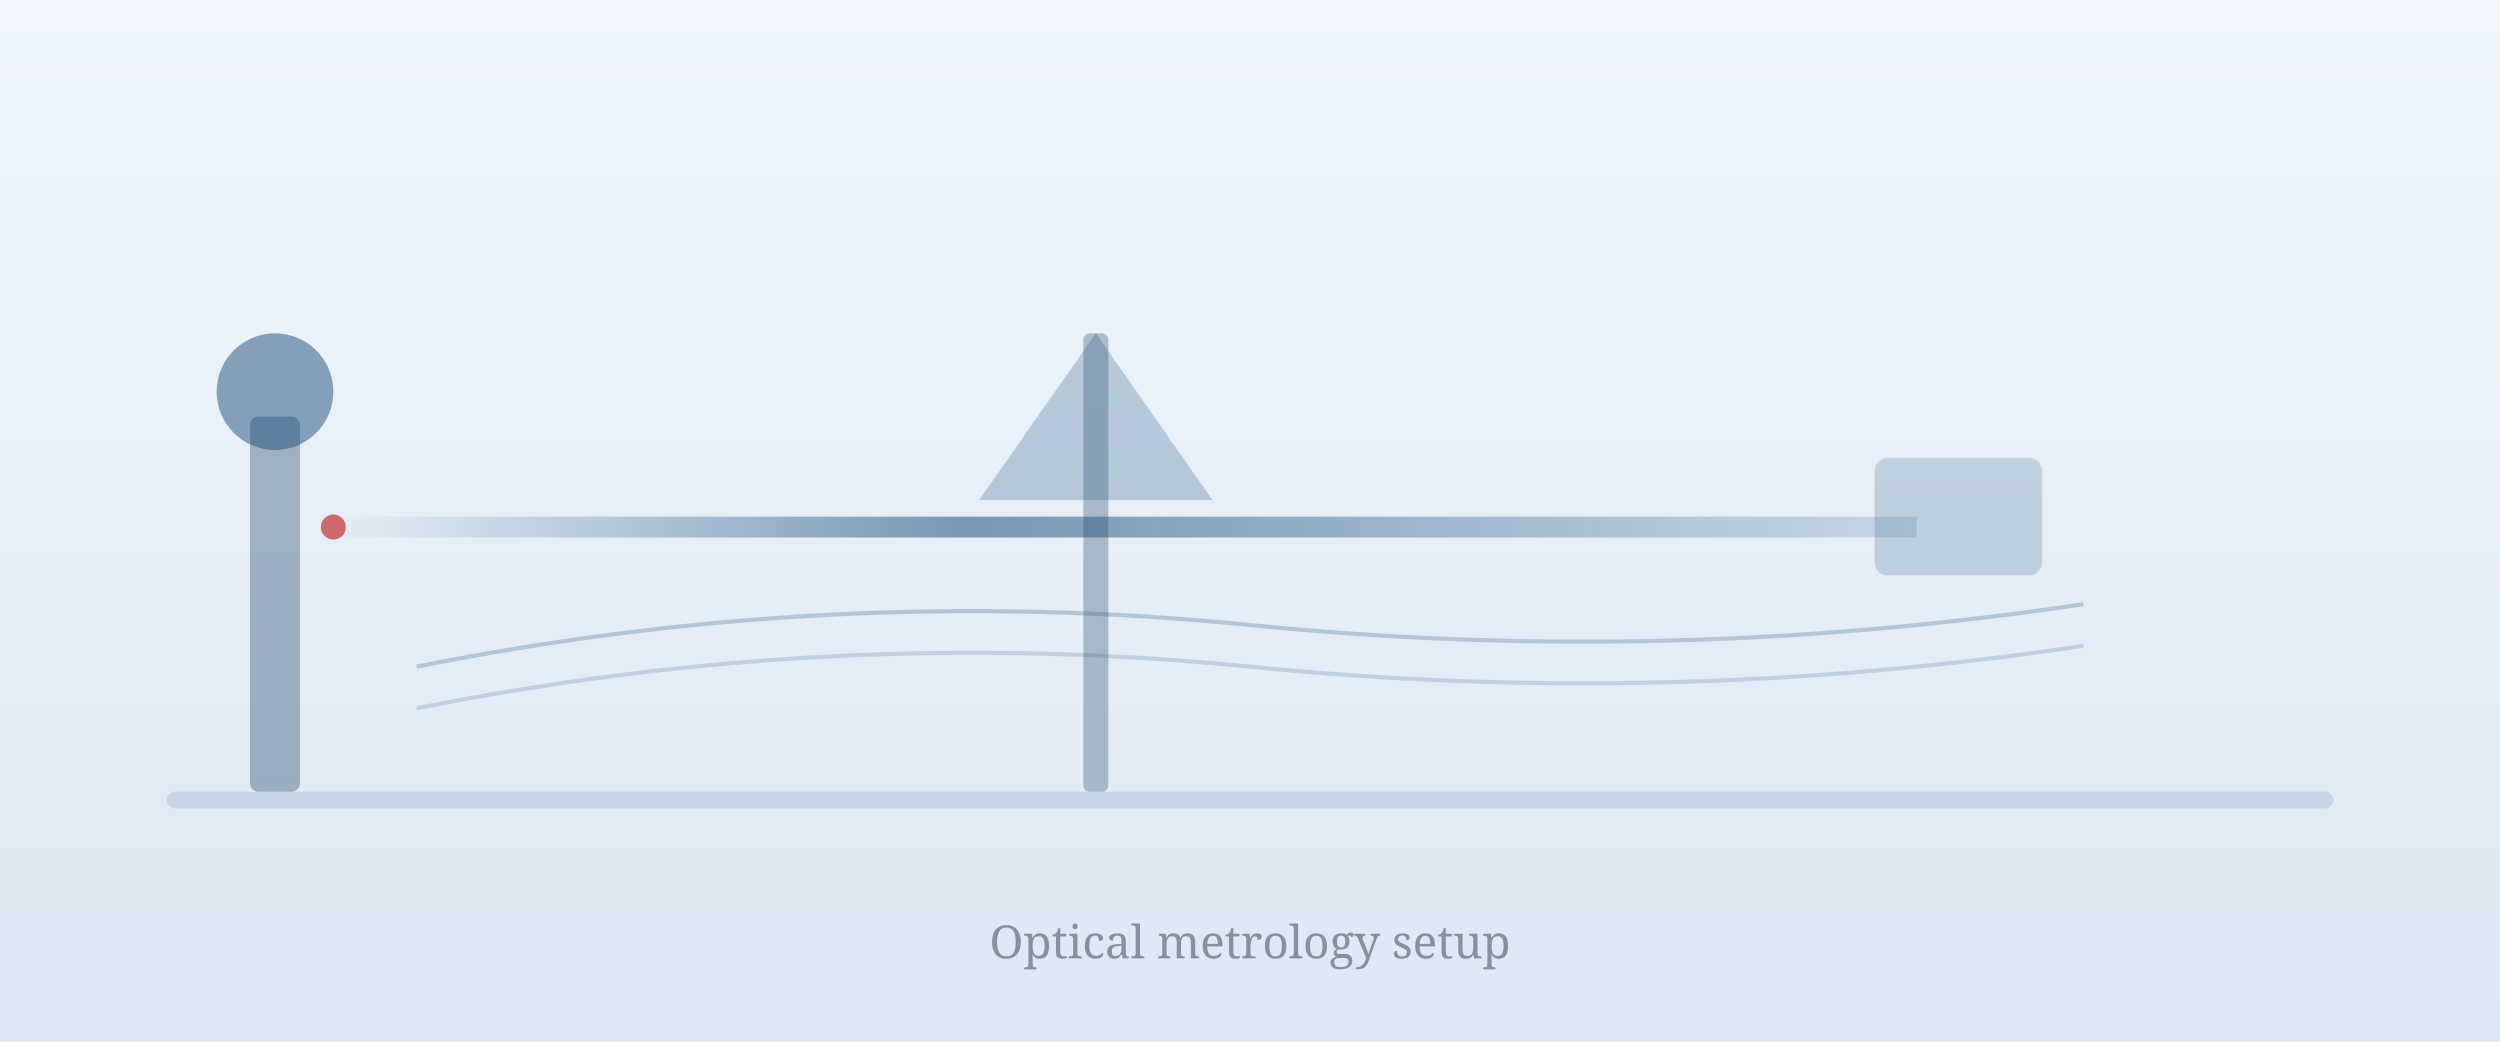
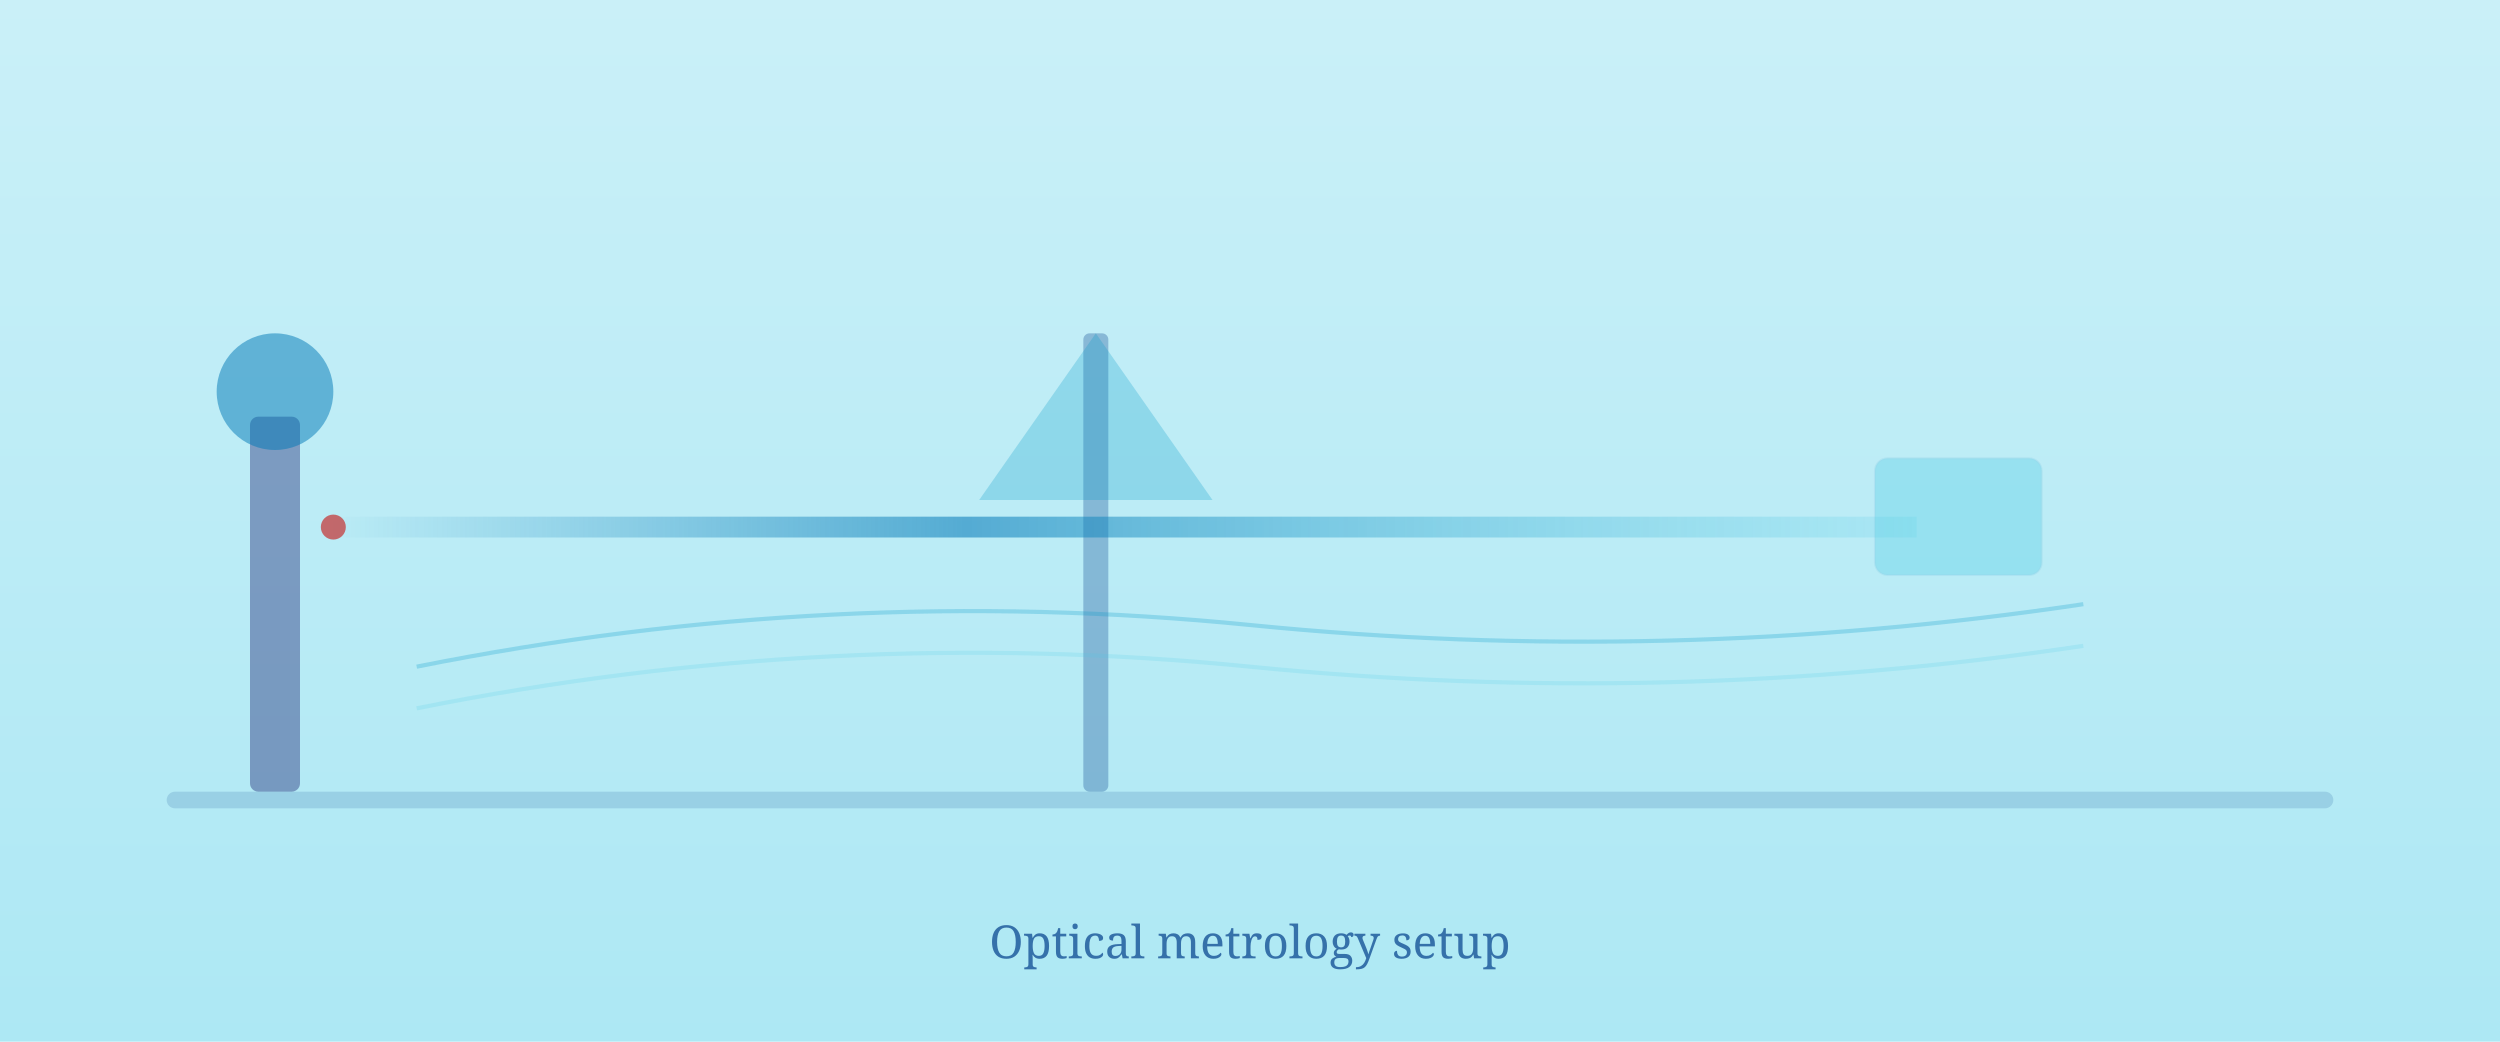
<svg xmlns="http://www.w3.org/2000/svg" viewBox="0 0 1200 500" role="img" aria-label="Optical lab setup placeholder">
  <defs>
    <linearGradient id="sky" x1="0%" y1="0%" x2="0%" y2="100%">
-       <stop offset="0%" stop-color="#f0f6fc" />
-       <stop offset="100%" stop-color="#dce8f4" />
+       <stop offset="0%" stop-color="#caf0f8" />
+       <stop offset="100%" stop-color="#ade8f4" />
    </linearGradient>
    <linearGradient id="beam" x1="0%" y1="0%" x2="100%" y2="0%">
-       <stop offset="0%" stop-color="#1f4e79" stop-opacity="0" />
-       <stop offset="40%" stop-color="#1f4e79" stop-opacity="0.55" />
-       <stop offset="100%" stop-color="#1f4e79" stop-opacity="0.15" />
+       <stop offset="0%" stop-color="#0077b6" stop-opacity="0" />
+       <stop offset="40%" stop-color="#0077b6" stop-opacity="0.55" />
+       <stop offset="100%" stop-color="#48cae4" stop-opacity="0.15" />
    </linearGradient>
  </defs>
  <rect width="1200" height="500" fill="url(#sky)" />
-   <rect x="80" y="380" width="1040" height="8" rx="4" fill="#1f4e79" opacity="0.15" />
-   <rect x="120" y="200" width="24" height="180" rx="4" fill="#163b5c" opacity="0.35" />
-   <circle cx="132" cy="188" r="28" fill="#1f4e79" opacity="0.5" />
-   <rect x="520" y="160" width="12" height="220" rx="3" fill="#163b5c" opacity="0.3" />
-   <polygon points="526,160 470,240 582,240" fill="#1f4e79" opacity="0.25" />
-   <rect x="900" y="220" width="80" height="56" rx="6" fill="#1f4e79" opacity="0.2" stroke="#1f4e79" stroke-opacity="0.35" />
+   <rect x="80" y="380" width="1040" height="8" rx="4" fill="#023e8a" opacity="0.15" />
+   <rect x="120" y="200" width="24" height="180" rx="4" fill="#03045e" opacity="0.35" />
+   <circle cx="132" cy="188" r="28" fill="#0077b6" opacity="0.5" />
+   <rect x="520" y="160" width="12" height="220" rx="3" fill="#023e8a" opacity="0.3" />
+   <polygon points="526,160 470,240 582,240" fill="#0096c7" opacity="0.25" />
+   <rect x="900" y="220" width="80" height="56" rx="6" fill="#00b4d8" opacity="0.2" stroke="#0077b6" stroke-opacity="0.35" />
  <rect x="160" y="248" width="760" height="10" fill="url(#beam)" />
  <circle cx="160" cy="253" r="6" fill="#c53030" opacity="0.7" />
-   <path d="M200 320 Q400 280 600 300 T1000 290" fill="none" stroke="#1f4e79" stroke-width="2" opacity="0.25" />
-   <path d="M200 340 Q400 300 600 320 T1000 310" fill="none" stroke="#1f4e79" stroke-width="2" opacity="0.18" />
-   <text x="600" y="460" text-anchor="middle" font-family="Georgia, serif" font-size="22" fill="#5f6c7b" opacity="0.7">Optical metrology setup</text>
+   <path d="M200 320 Q400 280 600 300 T1000 290" fill="none" stroke="#0096c7" stroke-width="2" opacity="0.25" />
+   <path d="M200 340 Q400 300 600 320 T1000 310" fill="none" stroke="#48cae4" stroke-width="2" opacity="0.18" />
+   <text x="600" y="460" text-anchor="middle" font-family="Georgia, serif" font-size="22" fill="#023e8a" opacity="0.7">Optical metrology setup</text>
</svg>
